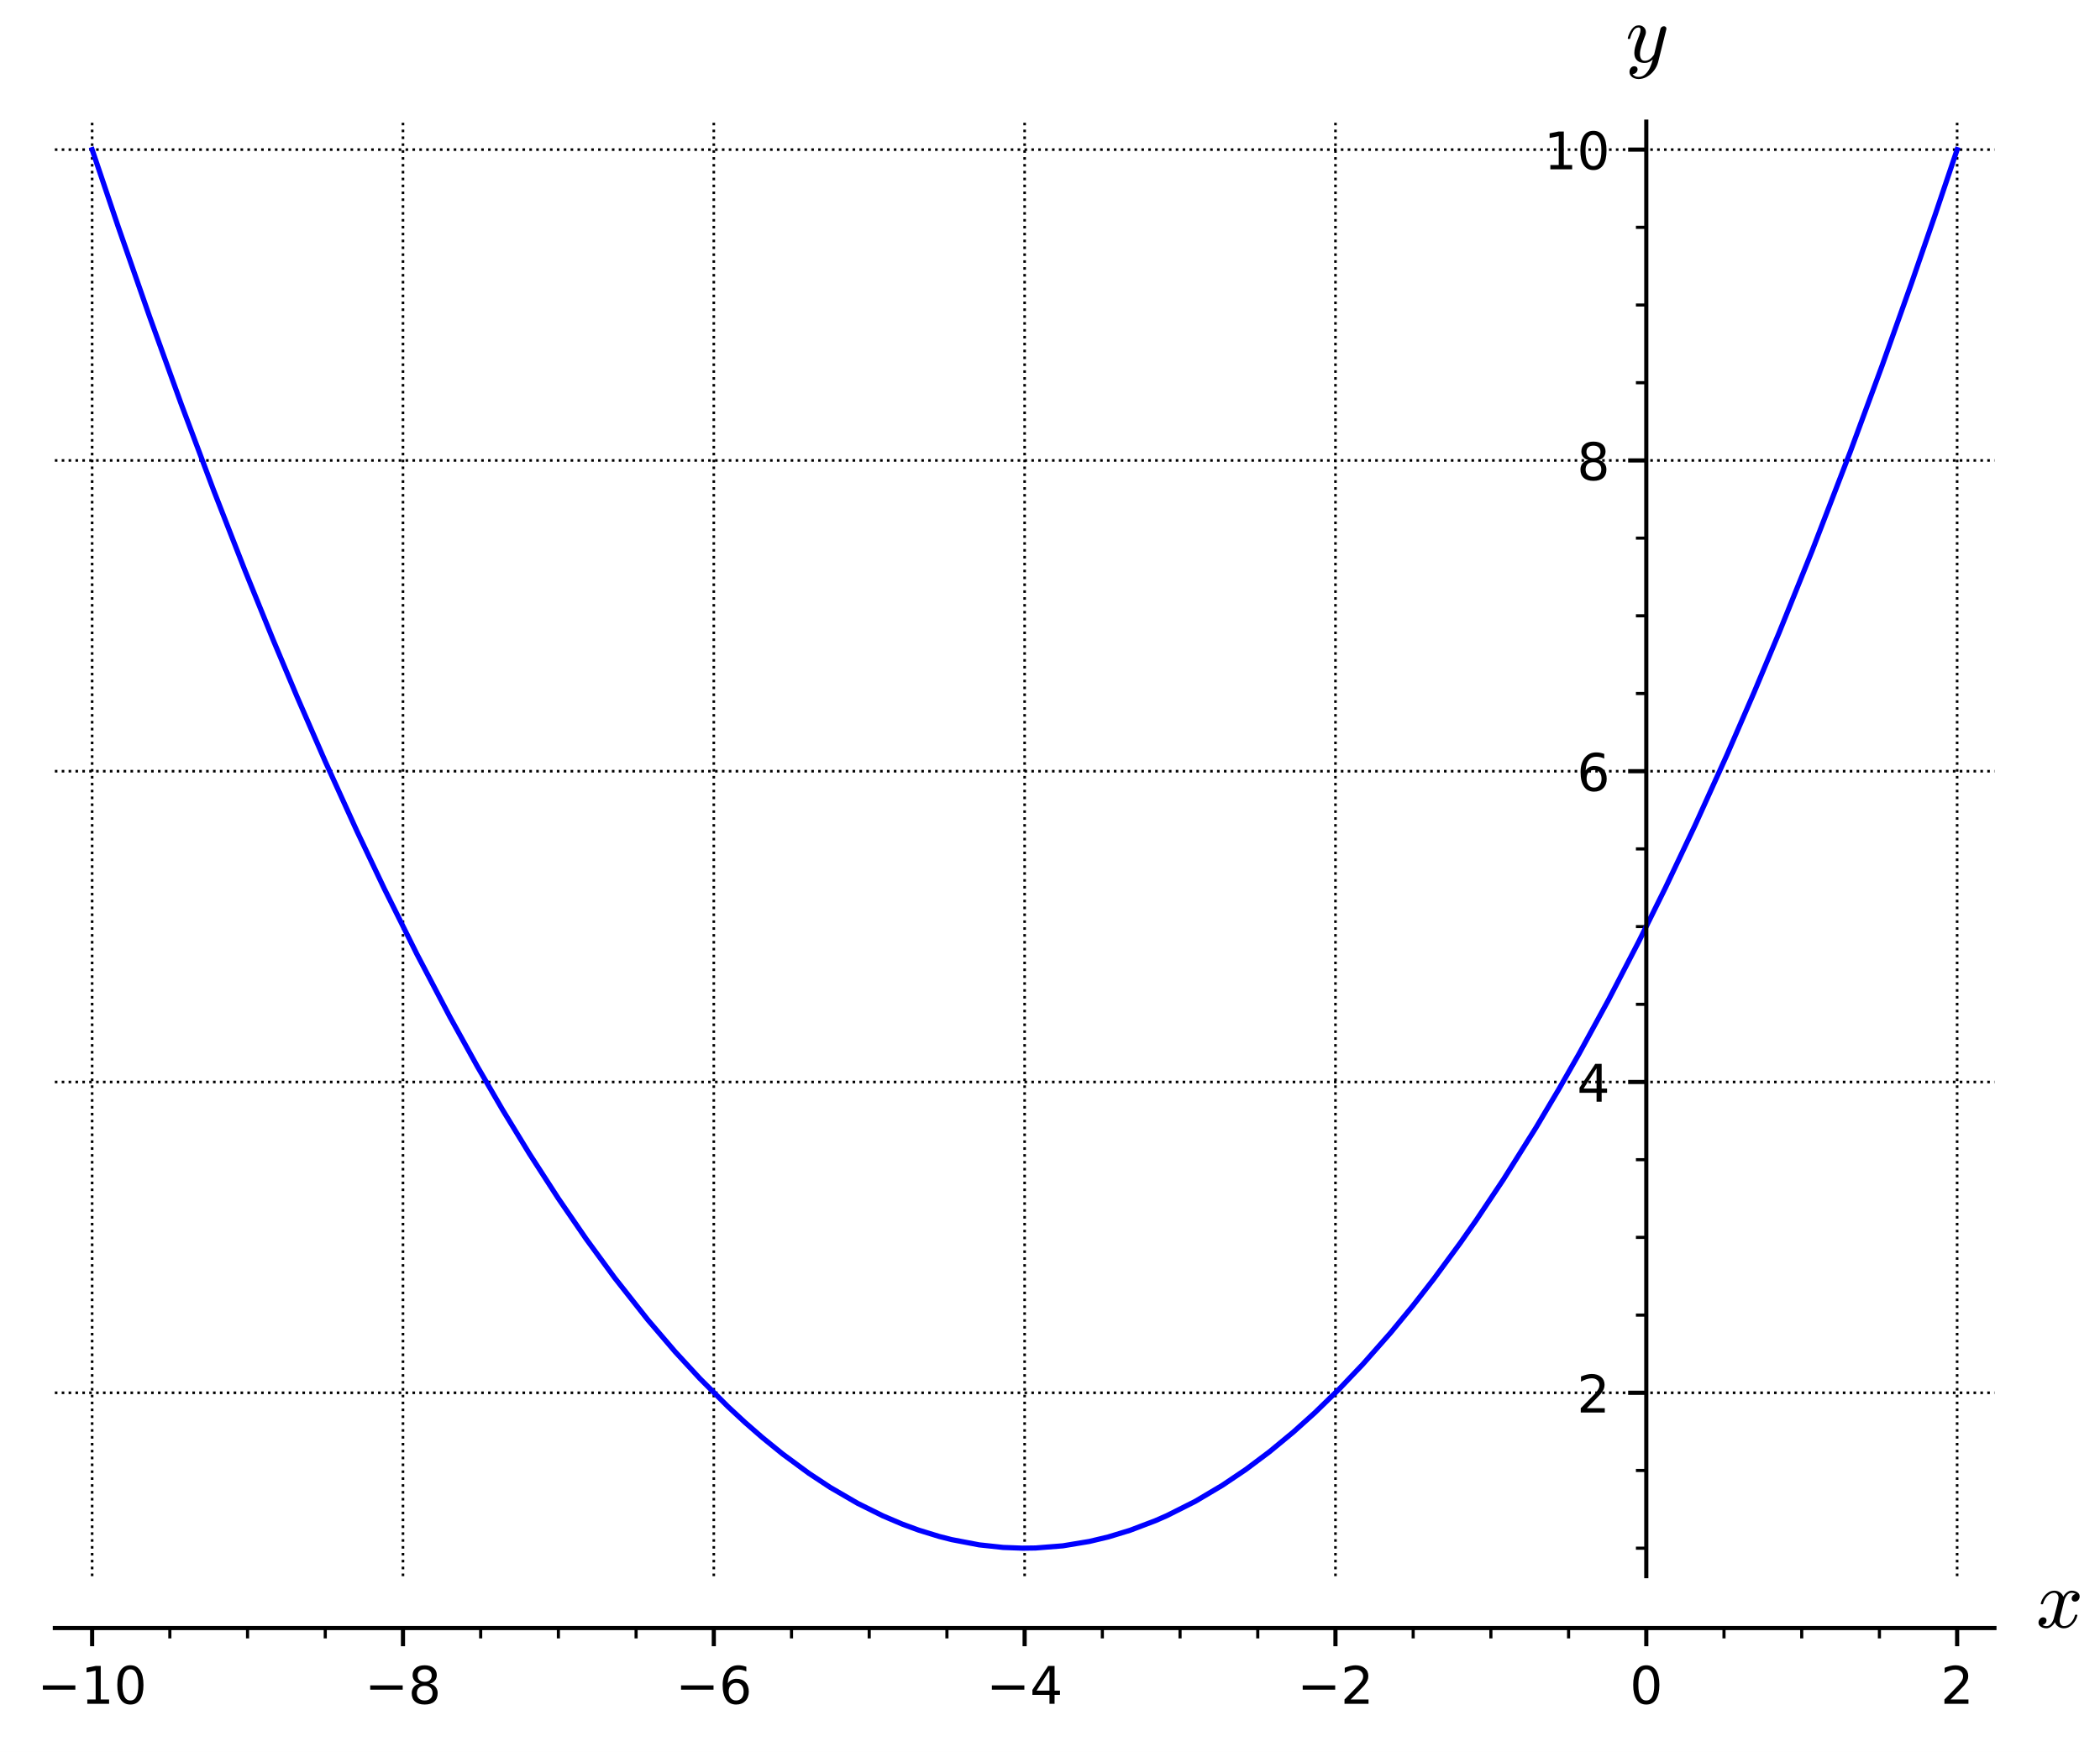
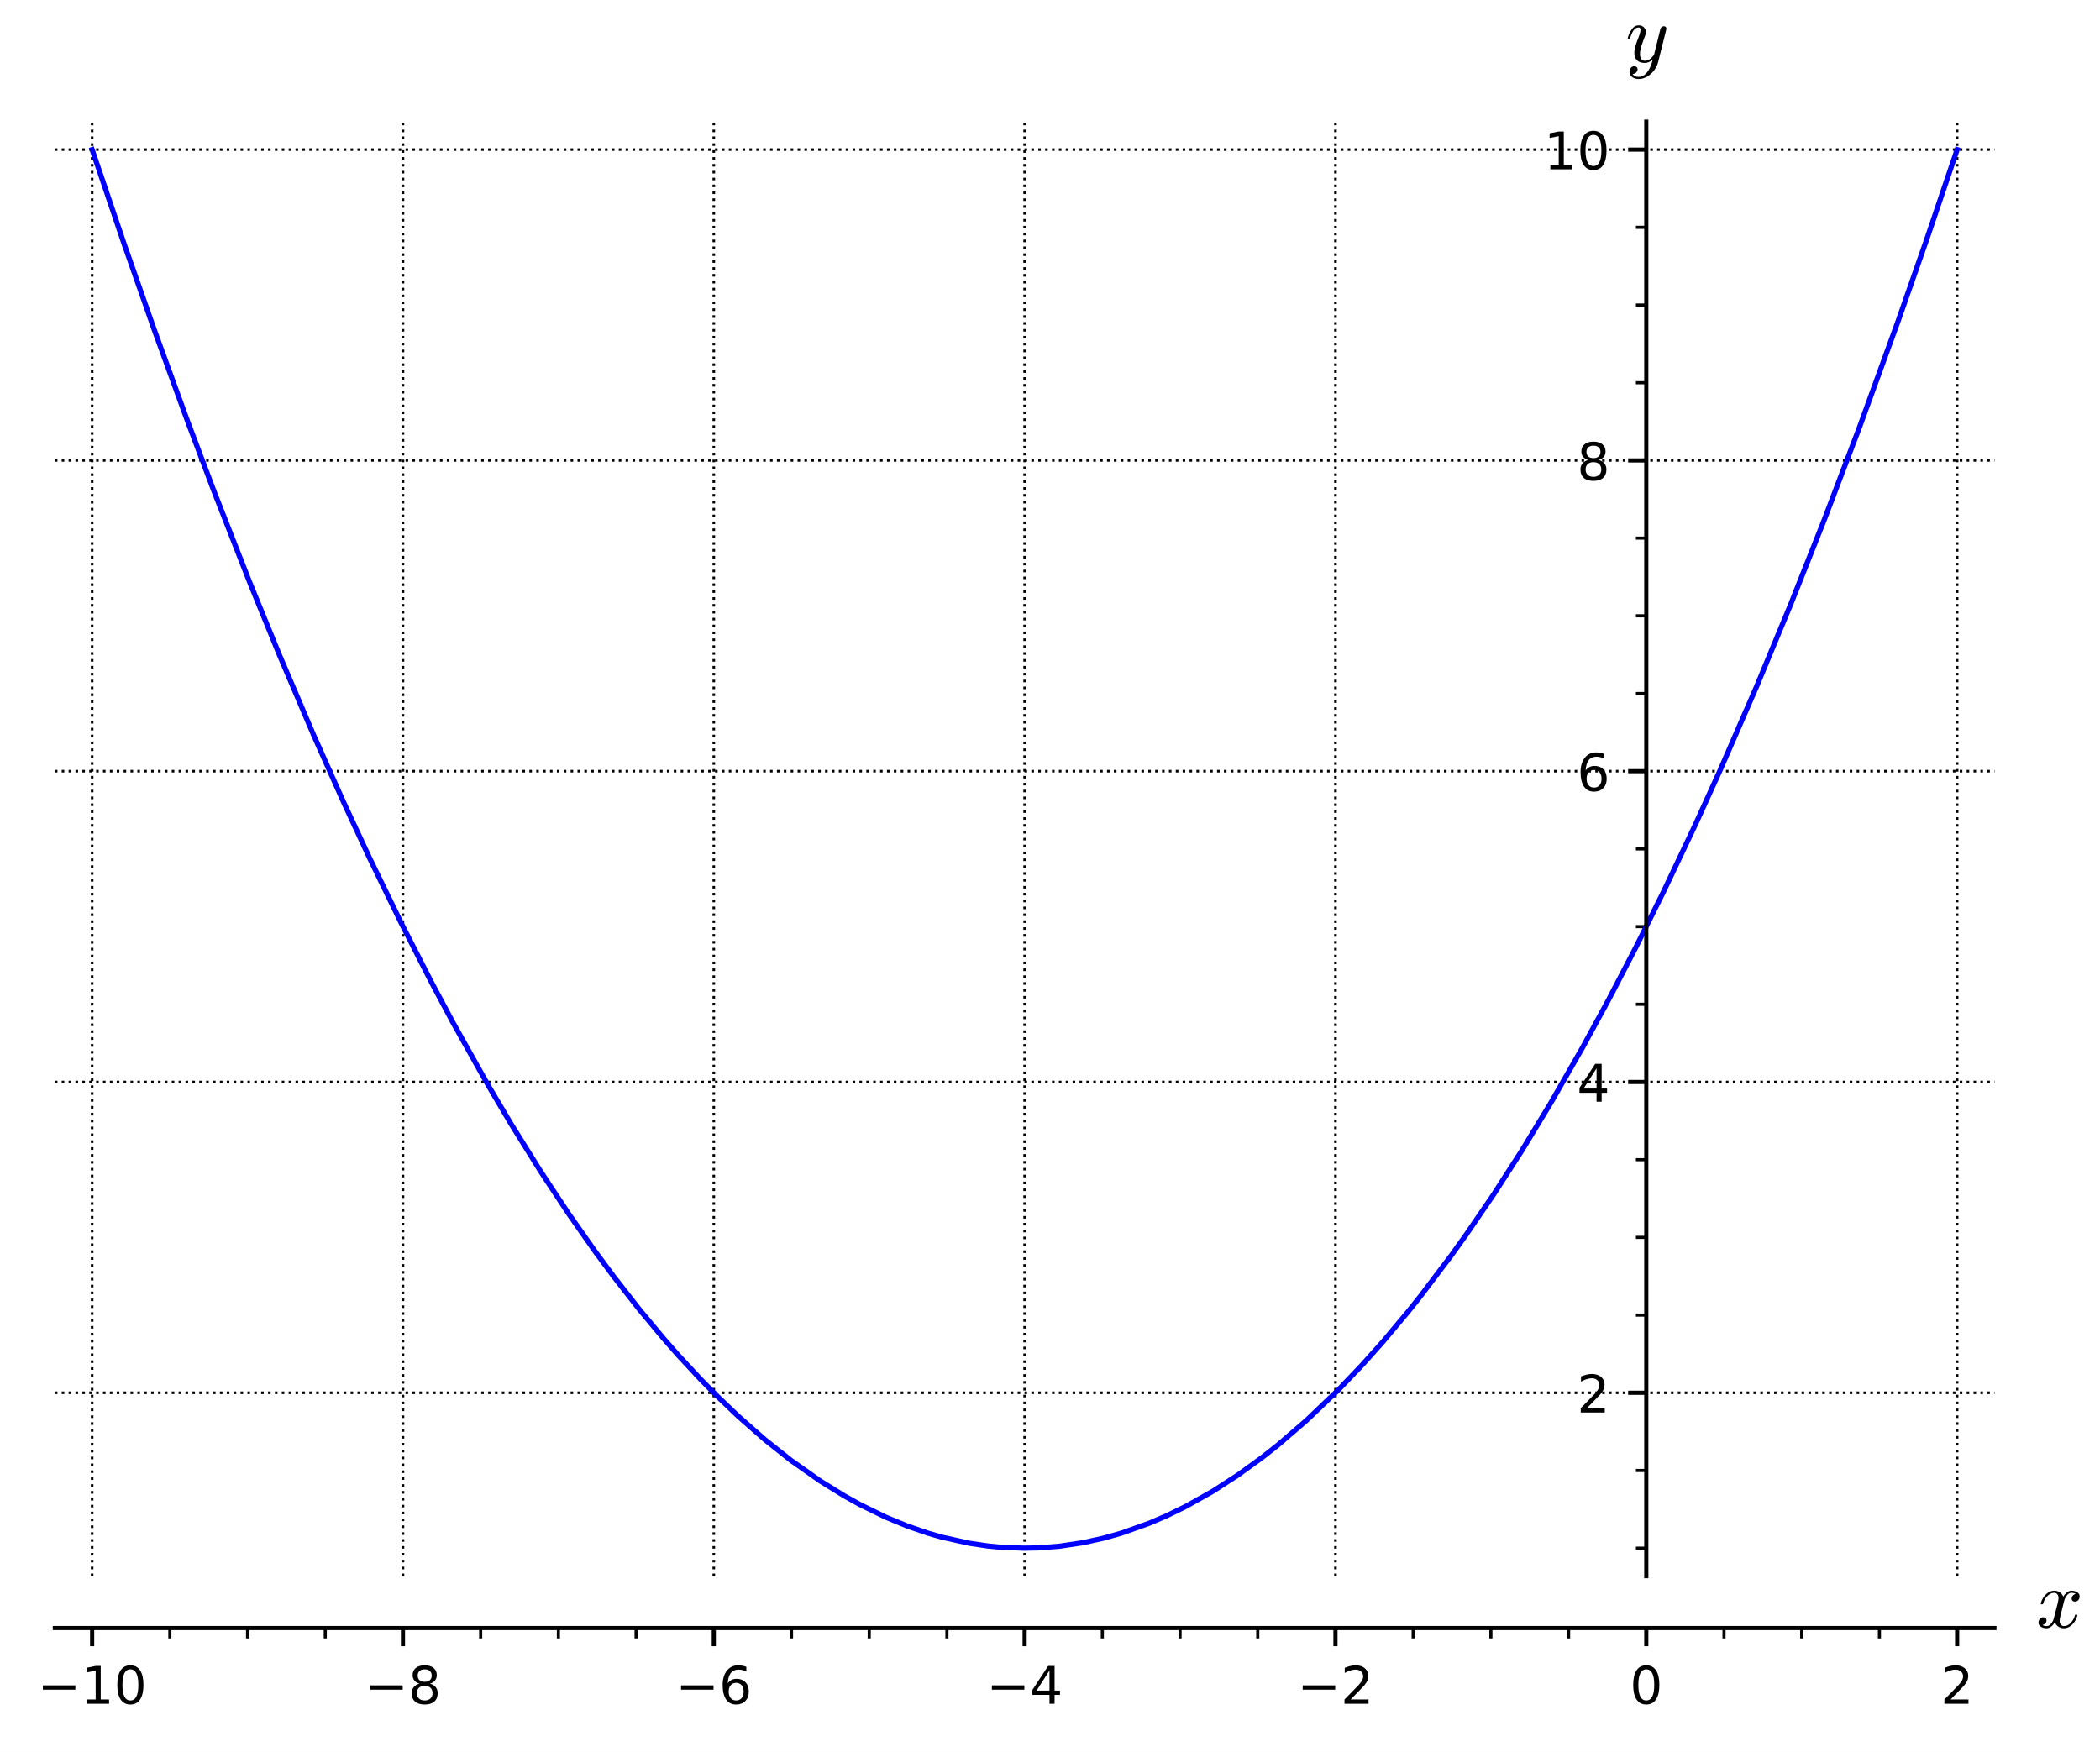
- <svg xmlns="http://www.w3.org/2000/svg" xmlns:xlink="http://www.w3.org/1999/xlink" width="404.614pt" height="337.601pt" viewBox="0 0 404.614 337.601" version="1.1">
+ <svg xmlns="http://www.w3.org/2000/svg" xmlns:xlink="http://www.w3.org/1999/xlink" width="404.613pt" height="337.601pt" viewBox="0 0 404.613 337.601" version="1.1">
  <defs>
    <style type="text/css">*{stroke-linejoin: round; stroke-linecap: butt}</style>
  </defs>
  <g id="figure_1">
    <g id="patch_1">
-       <path d="M 0 337.601  L 404.614 337.601  L 404.614 0  L 0 0  z " style="fill: #ffffff" />
+       <path d="M 0 337.601  L 404.613 337.601  L 404.613 0  L 0 0  z " style="fill: #ffffff" />
    </g>
    <g id="axes_1">
      <g id="patch_2">
-         <path d="M 10.566 303.723  L 384.274 303.723  L 384.274 23.442  L 10.566 23.442  z " style="fill: #ffffff" />
+         <path d="M 10.566 303.723  L 384.273 303.723  L 384.273 23.442  L 10.566 23.442  z " style="fill: #ffffff" />
      </g>
      <g id="matplotlib.axis_1">
        <g id="xtick_1">
          <g id="line2d_1">
-             <path d="M 17.752 303.723  L 17.752 23.442  " clip-path="url(#paa8671b023)" style="fill: none; stroke-dasharray: 0.5,0.825; stroke-dashoffset: 0; stroke: #000000; stroke-width: 0.5" />
+             <path d="M 17.752 303.723  L 17.752 23.442  " clip-path="url(#p5ee6d42f40)" style="fill: none; stroke-dasharray: 0.5,0.825; stroke-dashoffset: 0; stroke: #000000; stroke-width: 0.5" />
          </g>
          <g id="line2d_2">
            <defs>
-               <path id="m896d0a4c73" d="M 0 0  L 0 3.5  " style="stroke: #000000; stroke-width: 0.8" />
-             </defs>
-             <g>
-               <use xlink:href="#m896d0a4c73" x="17.752" y="313.723" style="stroke: #000000; stroke-width: 0.8" />
+               <path id="m642de87cc3" d="M 0 0  L 0 3.5  " style="stroke: #000000; stroke-width: 0.8" />
+             </defs>
+             <g>
+               <use xlink:href="#m642de87cc3" x="17.752" y="313.723" style="stroke: #000000; stroke-width: 0.8" />
            </g>
          </g>
          <g id="text_1">
            <g transform="translate(7.2 328.3209) scale(0.1 -0.1)">
              <defs>
                <path id="DejaVuSans-2212" d="M 678 2272  L 4684 2272  L 4684 1741  L 678 1741  L 678 2272  z " transform="scale(0.015625)" />
                <path id="DejaVuSans-31" d="M 794 531  L 1825 531  L 1825 4091  L 703 3866  L 703 4441  L 1819 4666  L 2450 4666  L 2450 531  L 3481 531  L 3481 0  L 794 0  L 794 531  z " transform="scale(0.015625)" />
                <path id="DejaVuSans-30" d="M 2034 4250  Q 1547 4250 1301 3770  Q 1056 3291 1056 2328  Q 1056 1369 1301 889  Q 1547 409 2034 409  Q 2525 409 2770 889  Q 3016 1369 3016 2328  Q 3016 3291 2770 3770  Q 2525 4250 2034 4250  z M 2034 4750  Q 2819 4750 3233 4129  Q 3647 3509 3647 2328  Q 3647 1150 3233 529  Q 2819 -91 2034 -91  Q 1250 -91 836 529  Q 422 1150 422 2328  Q 422 3509 836 4129  Q 1250 4750 2034 4750  z " transform="scale(0.015625)" />
              </defs>
              <use xlink:href="#DejaVuSans-2212" />
              <use xlink:href="#DejaVuSans-31" x="83.789" />
              <use xlink:href="#DejaVuSans-30" x="147.412" />
            </g>
          </g>
        </g>
        <g id="xtick_2">
          <g id="line2d_3">
-             <path d="M 77.642 303.723  L 77.642 23.442  " clip-path="url(#paa8671b023)" style="fill: none; stroke-dasharray: 0.5,0.825; stroke-dashoffset: 0; stroke: #000000; stroke-width: 0.5" />
+             <path d="M 77.641 303.723  L 77.641 23.442  " clip-path="url(#p5ee6d42f40)" style="fill: none; stroke-dasharray: 0.5,0.825; stroke-dashoffset: 0; stroke: #000000; stroke-width: 0.5" />
          </g>
          <g id="line2d_4">
            <g>
-               <use xlink:href="#m896d0a4c73" x="77.642" y="313.723" style="stroke: #000000; stroke-width: 0.8" />
+               <use xlink:href="#m642de87cc3" x="77.641" y="313.723" style="stroke: #000000; stroke-width: 0.8" />
            </g>
          </g>
          <g id="text_2">
-             <g transform="translate(70.27042 328.3209) scale(0.1 -0.1)">
+             <g transform="translate(70.27018 328.3209) scale(0.1 -0.1)">
              <defs>
                <path id="DejaVuSans-38" d="M 2034 2216  Q 1584 2216 1326 1975  Q 1069 1734 1069 1313  Q 1069 891 1326 650  Q 1584 409 2034 409  Q 2484 409 2743 651  Q 3003 894 3003 1313  Q 3003 1734 2745 1975  Q 2488 2216 2034 2216  z M 1403 2484  Q 997 2584 770 2862  Q 544 3141 544 3541  Q 544 4100 942 4425  Q 1341 4750 2034 4750  Q 2731 4750 3128 4425  Q 3525 4100 3525 3541  Q 3525 3141 3298 2862  Q 3072 2584 2669 2484  Q 3125 2378 3379 2068  Q 3634 1759 3634 1313  Q 3634 634 3220 271  Q 2806 -91 2034 -91  Q 1263 -91 848 271  Q 434 634 434 1313  Q 434 1759 690 2068  Q 947 2378 1403 2484  z M 1172 3481  Q 1172 3119 1398 2916  Q 1625 2713 2034 2713  Q 2441 2713 2670 2916  Q 2900 3119 2900 3481  Q 2900 3844 2670 4047  Q 2441 4250 2034 4250  Q 1625 4250 1398 4047  Q 1172 3844 1172 3481  z " transform="scale(0.015625)" />
              </defs>
              <use xlink:href="#DejaVuSans-2212" />
              <use xlink:href="#DejaVuSans-38" x="83.789" />
            </g>
          </g>
        </g>
        <g id="xtick_3">
          <g id="line2d_5">
-             <path d="M 137.531 303.723  L 137.531 23.442  " clip-path="url(#paa8671b023)" style="fill: none; stroke-dasharray: 0.5,0.825; stroke-dashoffset: 0; stroke: #000000; stroke-width: 0.5" />
+             <path d="M 137.53 303.723  L 137.53 23.442  " clip-path="url(#p5ee6d42f40)" style="fill: none; stroke-dasharray: 0.5,0.825; stroke-dashoffset: 0; stroke: #000000; stroke-width: 0.5" />
          </g>
          <g id="line2d_6">
            <g>
-               <use xlink:href="#m896d0a4c73" x="137.531" y="313.723" style="stroke: #000000; stroke-width: 0.8" />
+               <use xlink:href="#m642de87cc3" x="137.53" y="313.723" style="stroke: #000000; stroke-width: 0.8" />
            </g>
          </g>
          <g id="text_3">
-             <g transform="translate(130.1596 328.3209) scale(0.1 -0.1)">
+             <g transform="translate(130.1591 328.3209) scale(0.1 -0.1)">
              <defs>
                <path id="DejaVuSans-36" d="M 2113 2584  Q 1688 2584 1439 2293  Q 1191 2003 1191 1497  Q 1191 994 1439 701  Q 1688 409 2113 409  Q 2538 409 2786 701  Q 3034 994 3034 1497  Q 3034 2003 2786 2293  Q 2538 2584 2113 2584  z M 3366 4563  L 3366 3988  Q 3128 4100 2886 4159  Q 2644 4219 2406 4219  Q 1781 4219 1451 3797  Q 1122 3375 1075 2522  Q 1259 2794 1537 2939  Q 1816 3084 2150 3084  Q 2853 3084 3261 2657  Q 3669 2231 3669 1497  Q 3669 778 3244 343  Q 2819 -91 2113 -91  Q 1303 -91 875 529  Q 447 1150 447 2328  Q 447 3434 972 4092  Q 1497 4750 2381 4750  Q 2619 4750 2861 4703  Q 3103 4656 3366 4563  z " transform="scale(0.015625)" />
              </defs>
              <use xlink:href="#DejaVuSans-2212" />
              <use xlink:href="#DejaVuSans-36" x="83.789" />
            </g>
          </g>
        </g>
        <g id="xtick_4">
          <g id="line2d_7">
-             <path d="M 197.42 303.723  L 197.42 23.442  " clip-path="url(#paa8671b023)" style="fill: none; stroke-dasharray: 0.5,0.825; stroke-dashoffset: 0; stroke: #000000; stroke-width: 0.5" />
+             <path d="M 197.419 303.723  L 197.419 23.442  " clip-path="url(#p5ee6d42f40)" style="fill: none; stroke-dasharray: 0.5,0.825; stroke-dashoffset: 0; stroke: #000000; stroke-width: 0.5" />
          </g>
          <g id="line2d_8">
            <g>
-               <use xlink:href="#m896d0a4c73" x="197.42" y="313.723" style="stroke: #000000; stroke-width: 0.8" />
+               <use xlink:href="#m642de87cc3" x="197.419" y="313.723" style="stroke: #000000; stroke-width: 0.8" />
            </g>
          </g>
          <g id="text_4">
-             <g transform="translate(190.0487 328.3209) scale(0.1 -0.1)">
+             <g transform="translate(190.048 328.3209) scale(0.1 -0.1)">
              <defs>
                <path id="DejaVuSans-34" d="M 2419 4116  L 825 1625  L 2419 1625  L 2419 4116  z M 2253 4666  L 3047 4666  L 3047 1625  L 3713 1625  L 3713 1100  L 3047 1100  L 3047 0  L 2419 0  L 2419 1100  L 313 1100  L 313 1709  L 2253 4666  z " transform="scale(0.015625)" />
              </defs>
              <use xlink:href="#DejaVuSans-2212" />
              <use xlink:href="#DejaVuSans-34" x="83.789" />
            </g>
          </g>
        </g>
        <g id="xtick_5">
          <g id="line2d_9">
-             <path d="M 257.309 303.723  L 257.309 23.442  " clip-path="url(#paa8671b023)" style="fill: none; stroke-dasharray: 0.5,0.825; stroke-dashoffset: 0; stroke: #000000; stroke-width: 0.5" />
+             <path d="M 257.308 303.723  L 257.308 23.442  " clip-path="url(#p5ee6d42f40)" style="fill: none; stroke-dasharray: 0.5,0.825; stroke-dashoffset: 0; stroke: #000000; stroke-width: 0.5" />
          </g>
          <g id="line2d_10">
            <g>
-               <use xlink:href="#m896d0a4c73" x="257.309" y="313.723" style="stroke: #000000; stroke-width: 0.8" />
+               <use xlink:href="#m642de87cc3" x="257.308" y="313.723" style="stroke: #000000; stroke-width: 0.8" />
            </g>
          </g>
          <g id="text_5">
-             <g transform="translate(249.9379 328.3209) scale(0.1 -0.1)">
+             <g transform="translate(249.937 328.3209) scale(0.1 -0.1)">
              <defs>
                <path id="DejaVuSans-32" d="M 1228 531  L 3431 531  L 3431 0  L 469 0  L 469 531  Q 828 903 1448 1529  Q 2069 2156 2228 2338  Q 2531 2678 2651 2914  Q 2772 3150 2772 3378  Q 2772 3750 2511 3984  Q 2250 4219 1831 4219  Q 1534 4219 1204 4116  Q 875 4013 500 3803  L 500 4441  Q 881 4594 1212 4672  Q 1544 4750 1819 4750  Q 2544 4750 2975 4387  Q 3406 4025 3406 3419  Q 3406 3131 3298 2873  Q 3191 2616 2906 2266  Q 2828 2175 2409 1742  Q 1991 1309 1228 531  z " transform="scale(0.015625)" />
              </defs>
              <use xlink:href="#DejaVuSans-2212" />
              <use xlink:href="#DejaVuSans-32" x="83.789" />
            </g>
          </g>
        </g>
        <g id="xtick_6">
          <g id="line2d_11">
-             <path d="M 317.198 303.723  L 317.198 23.442  " clip-path="url(#paa8671b023)" style="fill: none; stroke-dasharray: 0.5,0.825; stroke-dashoffset: 0; stroke: #000000; stroke-width: 0.5" />
+             <path d="M 317.197 303.723  L 317.197 23.442  " clip-path="url(#p5ee6d42f40)" style="fill: none; stroke-dasharray: 0.5,0.825; stroke-dashoffset: 0; stroke: #000000; stroke-width: 0.5" />
          </g>
          <g id="line2d_12">
            <g>
-               <use xlink:href="#m896d0a4c73" x="317.198" y="313.723" style="stroke: #000000; stroke-width: 0.8" />
+               <use xlink:href="#m642de87cc3" x="317.197" y="313.723" style="stroke: #000000; stroke-width: 0.8" />
            </g>
          </g>
          <g id="text_6">
-             <g transform="translate(314.0169 328.3209) scale(0.1 -0.1)">
+             <g transform="translate(314.0157 328.3209) scale(0.1 -0.1)">
              <use xlink:href="#DejaVuSans-30" />
            </g>
          </g>
        </g>
        <g id="xtick_7">
          <g id="line2d_13">
-             <path d="M 377.087 303.723  L 377.087 23.442  " clip-path="url(#paa8671b023)" style="fill: none; stroke-dasharray: 0.5,0.825; stroke-dashoffset: 0; stroke: #000000; stroke-width: 0.5" />
+             <path d="M 377.086 303.723  L 377.086 23.442  " clip-path="url(#p5ee6d42f40)" style="fill: none; stroke-dasharray: 0.5,0.825; stroke-dashoffset: 0; stroke: #000000; stroke-width: 0.5" />
          </g>
          <g id="line2d_14">
            <g>
-               <use xlink:href="#m896d0a4c73" x="377.087" y="313.723" style="stroke: #000000; stroke-width: 0.8" />
+               <use xlink:href="#m642de87cc3" x="377.086" y="313.723" style="stroke: #000000; stroke-width: 0.8" />
            </g>
          </g>
          <g id="text_7">
-             <g transform="translate(373.9061 328.3209) scale(0.1 -0.1)">
+             <g transform="translate(373.9047 328.3209) scale(0.1 -0.1)">
              <use xlink:href="#DejaVuSans-32" />
            </g>
          </g>
        </g>
        <g id="xtick_8">
          <g id="line2d_15">
            <defs>
-               <path id="m74b035c2c9" d="M 0 0  L 0 2  " style="stroke: #000000; stroke-width: 0.6" />
-             </defs>
-             <g>
-               <use xlink:href="#m74b035c2c9" x="32.725" y="313.723" style="stroke: #000000; stroke-width: 0.6" />
+               <path id="mba495a76c4" d="M 0 0  L 0 2  " style="stroke: #000000; stroke-width: 0.6" />
+             </defs>
+             <g>
+               <use xlink:href="#mba495a76c4" x="32.725" y="313.723" style="stroke: #000000; stroke-width: 0.6" />
            </g>
          </g>
        </g>
        <g id="xtick_9">
          <g id="line2d_16">
            <g>
-               <use xlink:href="#m74b035c2c9" x="47.697" y="313.723" style="stroke: #000000; stroke-width: 0.6" />
+               <use xlink:href="#mba495a76c4" x="47.697" y="313.723" style="stroke: #000000; stroke-width: 0.6" />
            </g>
          </g>
        </g>
        <g id="xtick_10">
          <g id="line2d_17">
            <g>
-               <use xlink:href="#m74b035c2c9" x="62.669" y="313.723" style="stroke: #000000; stroke-width: 0.6" />
+               <use xlink:href="#mba495a76c4" x="62.669" y="313.723" style="stroke: #000000; stroke-width: 0.6" />
            </g>
          </g>
        </g>
        <g id="xtick_11">
          <g id="line2d_18">
            <g>
-               <use xlink:href="#m74b035c2c9" x="92.614" y="313.723" style="stroke: #000000; stroke-width: 0.6" />
+               <use xlink:href="#mba495a76c4" x="92.614" y="313.723" style="stroke: #000000; stroke-width: 0.6" />
            </g>
          </g>
        </g>
        <g id="xtick_12">
          <g id="line2d_19">
            <g>
-               <use xlink:href="#m74b035c2c9" x="107.586" y="313.723" style="stroke: #000000; stroke-width: 0.6" />
+               <use xlink:href="#mba495a76c4" x="107.586" y="313.723" style="stroke: #000000; stroke-width: 0.6" />
            </g>
          </g>
        </g>
        <g id="xtick_13">
          <g id="line2d_20">
            <g>
-               <use xlink:href="#m74b035c2c9" x="122.558" y="313.723" style="stroke: #000000; stroke-width: 0.6" />
+               <use xlink:href="#mba495a76c4" x="122.558" y="313.723" style="stroke: #000000; stroke-width: 0.6" />
            </g>
          </g>
        </g>
        <g id="xtick_14">
          <g id="line2d_21">
            <g>
-               <use xlink:href="#m74b035c2c9" x="152.503" y="313.723" style="stroke: #000000; stroke-width: 0.6" />
+               <use xlink:href="#mba495a76c4" x="152.502" y="313.723" style="stroke: #000000; stroke-width: 0.6" />
            </g>
          </g>
        </g>
        <g id="xtick_15">
          <g id="line2d_22">
            <g>
-               <use xlink:href="#m74b035c2c9" x="167.475" y="313.723" style="stroke: #000000; stroke-width: 0.6" />
+               <use xlink:href="#mba495a76c4" x="167.475" y="313.723" style="stroke: #000000; stroke-width: 0.6" />
            </g>
          </g>
        </g>
        <g id="xtick_16">
          <g id="line2d_23">
            <g>
-               <use xlink:href="#m74b035c2c9" x="182.448" y="313.723" style="stroke: #000000; stroke-width: 0.6" />
+               <use xlink:href="#mba495a76c4" x="182.447" y="313.723" style="stroke: #000000; stroke-width: 0.6" />
            </g>
          </g>
        </g>
        <g id="xtick_17">
          <g id="line2d_24">
            <g>
-               <use xlink:href="#m74b035c2c9" x="212.392" y="313.723" style="stroke: #000000; stroke-width: 0.6" />
+               <use xlink:href="#mba495a76c4" x="212.391" y="313.723" style="stroke: #000000; stroke-width: 0.6" />
            </g>
          </g>
        </g>
        <g id="xtick_18">
          <g id="line2d_25">
            <g>
-               <use xlink:href="#m74b035c2c9" x="227.364" y="313.723" style="stroke: #000000; stroke-width: 0.6" />
+               <use xlink:href="#mba495a76c4" x="227.364" y="313.723" style="stroke: #000000; stroke-width: 0.6" />
            </g>
          </g>
        </g>
        <g id="xtick_19">
          <g id="line2d_26">
            <g>
-               <use xlink:href="#m74b035c2c9" x="242.337" y="313.723" style="stroke: #000000; stroke-width: 0.6" />
+               <use xlink:href="#mba495a76c4" x="242.336" y="313.723" style="stroke: #000000; stroke-width: 0.6" />
            </g>
          </g>
        </g>
        <g id="xtick_20">
          <g id="line2d_27">
            <g>
-               <use xlink:href="#m74b035c2c9" x="272.281" y="313.723" style="stroke: #000000; stroke-width: 0.6" />
+               <use xlink:href="#mba495a76c4" x="272.28" y="313.723" style="stroke: #000000; stroke-width: 0.6" />
            </g>
          </g>
        </g>
        <g id="xtick_21">
          <g id="line2d_28">
            <g>
-               <use xlink:href="#m74b035c2c9" x="287.254" y="313.723" style="stroke: #000000; stroke-width: 0.6" />
+               <use xlink:href="#mba495a76c4" x="287.253" y="313.723" style="stroke: #000000; stroke-width: 0.6" />
            </g>
          </g>
        </g>
        <g id="xtick_22">
          <g id="line2d_29">
            <g>
-               <use xlink:href="#m74b035c2c9" x="302.226" y="313.723" style="stroke: #000000; stroke-width: 0.6" />
+               <use xlink:href="#mba495a76c4" x="302.225" y="313.723" style="stroke: #000000; stroke-width: 0.6" />
            </g>
          </g>
        </g>
        <g id="xtick_23">
          <g id="line2d_30">
            <g>
-               <use xlink:href="#m74b035c2c9" x="332.17" y="313.723" style="stroke: #000000; stroke-width: 0.6" />
+               <use xlink:href="#mba495a76c4" x="332.169" y="313.723" style="stroke: #000000; stroke-width: 0.6" />
            </g>
          </g>
        </g>
        <g id="xtick_24">
          <g id="line2d_31">
            <g>
-               <use xlink:href="#m74b035c2c9" x="347.143" y="313.723" style="stroke: #000000; stroke-width: 0.6" />
+               <use xlink:href="#mba495a76c4" x="347.141" y="313.723" style="stroke: #000000; stroke-width: 0.6" />
            </g>
          </g>
        </g>
        <g id="xtick_25">
          <g id="line2d_32">
            <g>
-               <use xlink:href="#m74b035c2c9" x="362.115" y="313.723" style="stroke: #000000; stroke-width: 0.6" />
+               <use xlink:href="#mba495a76c4" x="362.114" y="313.723" style="stroke: #000000; stroke-width: 0.6" />
            </g>
          </g>
        </g>
        <g id="text_8">
-           <g transform="translate(392.274 313.7225) scale(0.16 -0.16)">
+           <g transform="translate(392.2726 313.7225) scale(0.16 -0.16)">
            <defs>
              <path id="Cmmi10-78" d="M 500 184  Q 613 97 819 97  Q 1019 97 1172 289  Q 1325 481 1381 709  L 1672 1844  Q 1741 2153 1741 2266  Q 1741 2425 1652 2544  Q 1563 2663 1403 2663  Q 1200 2663 1022 2536  Q 844 2409 722 2214  Q 600 2019 550 1819  Q 538 1778 500 1778  L 422 1778  Q 372 1778 372 1838  L 372 1856  Q 434 2094 584 2320  Q 734 2547 951 2687  Q 1169 2828 1416 2828  Q 1650 2828 1839 2703  Q 2028 2578 2106 2363  Q 2216 2559 2386 2693  Q 2556 2828 2759 2828  Q 2897 2828 3040 2779  Q 3184 2731 3275 2631  Q 3366 2531 3366 2381  Q 3366 2219 3261 2101  Q 3156 1984 2994 1984  Q 2891 1984 2822 2050  Q 2753 2116 2753 2216  Q 2753 2350 2845 2451  Q 2938 2553 3066 2572  Q 2950 2663 2747 2663  Q 2541 2663 2389 2472  Q 2238 2281 2175 2047  L 1894 916  Q 1825 659 1825 494  Q 1825 331 1917 214  Q 2009 97 2163 97  Q 2463 97 2698 361  Q 2934 625 3009 941  Q 3022 978 3059 978  L 3138 978  Q 3163 978 3178 961  Q 3194 944 3194 922  Q 3194 916 3188 903  Q 3097 522 2806 225  Q 2516 -72 2150 -72  Q 1916 -72 1727 54  Q 1538 181 1459 397  Q 1359 209 1182 68  Q 1006 -72 806 -72  Q 669 -72 523 -23  Q 378 25 287 125  Q 197 225 197 378  Q 197 528 301 651  Q 406 775 563 775  Q 669 775 741 711  Q 813 647 813 544  Q 813 409 723 309  Q 634 209 500 184  z " transform="scale(0.015625)" />
            </defs>
            <use xlink:href="#Cmmi10-78" transform="translate(0 0.8125)" />
          </g>
        </g>
      </g>
      <g id="matplotlib.axis_2">
        <g id="ytick_1">
          <g id="line2d_33">
-             <path d="M 10.566 268.389  L 384.274 268.389  " clip-path="url(#paa8671b023)" style="fill: none; stroke-dasharray: 0.5,0.825; stroke-dashoffset: 0; stroke: #000000; stroke-width: 0.5" />
+             <path d="M 10.566 268.388  L 384.273 268.388  " clip-path="url(#p5ee6d42f40)" style="fill: none; stroke-dasharray: 0.5,0.825; stroke-dashoffset: 0; stroke: #000000; stroke-width: 0.5" />
          </g>
          <g id="line2d_34">
            <defs>
-               <path id="mbbef4a0ff6" d="M 0 0  L -3.5 0  " style="stroke: #000000; stroke-width: 0.8" />
-             </defs>
-             <g>
-               <use xlink:href="#mbbef4a0ff6" x="317.198" y="268.389" style="stroke: #000000; stroke-width: 0.8" />
+               <path id="mc9b64ebed5" d="M 0 0  L -3.5 0  " style="stroke: #000000; stroke-width: 0.8" />
+             </defs>
+             <g>
+               <use xlink:href="#mc9b64ebed5" x="317.197" y="268.388" style="stroke: #000000; stroke-width: 0.8" />
            </g>
          </g>
          <g id="text_9">
-             <g transform="translate(303.8357 272.1884) scale(0.1 -0.1)">
+             <g transform="translate(303.8345 272.1874) scale(0.1 -0.1)">
              <use xlink:href="#DejaVuSans-32" />
            </g>
          </g>
        </g>
        <g id="ytick_2">
          <g id="line2d_35">
-             <path d="M 10.566 208.5  L 384.274 208.5  " clip-path="url(#paa8671b023)" style="fill: none; stroke-dasharray: 0.5,0.825; stroke-dashoffset: 0; stroke: #000000; stroke-width: 0.5" />
+             <path d="M 10.566 208.499  L 384.273 208.499  " clip-path="url(#p5ee6d42f40)" style="fill: none; stroke-dasharray: 0.5,0.825; stroke-dashoffset: 0; stroke: #000000; stroke-width: 0.5" />
          </g>
          <g id="line2d_36">
            <g>
-               <use xlink:href="#mbbef4a0ff6" x="317.198" y="208.5" style="stroke: #000000; stroke-width: 0.8" />
+               <use xlink:href="#mc9b64ebed5" x="317.197" y="208.499" style="stroke: #000000; stroke-width: 0.8" />
            </g>
          </g>
          <g id="text_10">
-             <g transform="translate(303.8357 212.2992) scale(0.1 -0.1)">
+             <g transform="translate(303.8345 212.2985) scale(0.1 -0.1)">
              <use xlink:href="#DejaVuSans-34" />
            </g>
          </g>
        </g>
        <g id="ytick_3">
          <g id="line2d_37">
-             <path d="M 10.566 148.611  L 384.274 148.611  " clip-path="url(#paa8671b023)" style="fill: none; stroke-dasharray: 0.5,0.825; stroke-dashoffset: 0; stroke: #000000; stroke-width: 0.5" />
+             <path d="M 10.566 148.61  L 384.273 148.61  " clip-path="url(#p5ee6d42f40)" style="fill: none; stroke-dasharray: 0.5,0.825; stroke-dashoffset: 0; stroke: #000000; stroke-width: 0.5" />
          </g>
          <g id="line2d_38">
            <g>
-               <use xlink:href="#mbbef4a0ff6" x="317.198" y="148.611" style="stroke: #000000; stroke-width: 0.8" />
+               <use xlink:href="#mc9b64ebed5" x="317.197" y="148.61" style="stroke: #000000; stroke-width: 0.8" />
            </g>
          </g>
          <g id="text_11">
-             <g transform="translate(303.8357 152.4101) scale(0.1 -0.1)">
+             <g transform="translate(303.8345 152.4096) scale(0.1 -0.1)">
              <use xlink:href="#DejaVuSans-36" />
            </g>
          </g>
        </g>
        <g id="ytick_4">
          <g id="line2d_39">
-             <path d="M 10.566 88.722  L 384.274 88.722  " clip-path="url(#paa8671b023)" style="fill: none; stroke-dasharray: 0.5,0.825; stroke-dashoffset: 0; stroke: #000000; stroke-width: 0.5" />
+             <path d="M 10.566 88.721  L 384.273 88.721  " clip-path="url(#p5ee6d42f40)" style="fill: none; stroke-dasharray: 0.5,0.825; stroke-dashoffset: 0; stroke: #000000; stroke-width: 0.5" />
          </g>
          <g id="line2d_40">
            <g>
-               <use xlink:href="#mbbef4a0ff6" x="317.198" y="88.722" style="stroke: #000000; stroke-width: 0.8" />
+               <use xlink:href="#mc9b64ebed5" x="317.197" y="88.721" style="stroke: #000000; stroke-width: 0.8" />
            </g>
          </g>
          <g id="text_12">
-             <g transform="translate(303.8357 92.52089) scale(0.1 -0.1)">
+             <g transform="translate(303.8345 92.52065) scale(0.1 -0.1)">
              <use xlink:href="#DejaVuSans-38" />
            </g>
          </g>
        </g>
        <g id="ytick_5">
          <g id="line2d_41">
-             <path d="M 10.566 28.832  L 384.274 28.832  " clip-path="url(#paa8671b023)" style="fill: none; stroke-dasharray: 0.5,0.825; stroke-dashoffset: 0; stroke: #000000; stroke-width: 0.5" />
+             <path d="M 10.566 28.832  L 384.273 28.832  " clip-path="url(#p5ee6d42f40)" style="fill: none; stroke-dasharray: 0.5,0.825; stroke-dashoffset: 0; stroke: #000000; stroke-width: 0.5" />
          </g>
          <g id="line2d_42">
            <g>
-               <use xlink:href="#mbbef4a0ff6" x="317.198" y="28.832" style="stroke: #000000; stroke-width: 0.8" />
+               <use xlink:href="#mc9b64ebed5" x="317.197" y="28.832" style="stroke: #000000; stroke-width: 0.8" />
            </g>
          </g>
          <g id="text_13">
-             <g transform="translate(297.4732 32.63172) scale(0.1 -0.1)">
+             <g transform="translate(297.472 32.63172) scale(0.1 -0.1)">
              <use xlink:href="#DejaVuSans-31" />
              <use xlink:href="#DejaVuSans-30" x="63.623" />
            </g>
          </g>
        </g>
        <g id="ytick_6">
          <g id="line2d_43">
            <defs>
-               <path id="ma70be86da8" d="M 0 0  L -2 0  " style="stroke: #000000; stroke-width: 0.6" />
-             </defs>
-             <g>
-               <use xlink:href="#ma70be86da8" x="317.198" y="298.334" style="stroke: #000000; stroke-width: 0.6" />
+               <path id="me88f22b2e6" d="M 0 0  L -2 0  " style="stroke: #000000; stroke-width: 0.6" />
+             </defs>
+             <g>
+               <use xlink:href="#me88f22b2e6" x="317.197" y="298.333" style="stroke: #000000; stroke-width: 0.6" />
            </g>
          </g>
        </g>
        <g id="ytick_7">
          <g id="line2d_44">
            <g>
-               <use xlink:href="#ma70be86da8" x="317.198" y="283.361" style="stroke: #000000; stroke-width: 0.6" />
+               <use xlink:href="#me88f22b2e6" x="317.197" y="283.36" style="stroke: #000000; stroke-width: 0.6" />
            </g>
          </g>
        </g>
        <g id="ytick_8">
          <g id="line2d_45">
            <g>
-               <use xlink:href="#ma70be86da8" x="317.198" y="253.417" style="stroke: #000000; stroke-width: 0.6" />
+               <use xlink:href="#me88f22b2e6" x="317.197" y="253.416" style="stroke: #000000; stroke-width: 0.6" />
            </g>
          </g>
        </g>
        <g id="ytick_9">
          <g id="line2d_46">
            <g>
-               <use xlink:href="#ma70be86da8" x="317.198" y="238.445" style="stroke: #000000; stroke-width: 0.6" />
+               <use xlink:href="#me88f22b2e6" x="317.197" y="238.444" style="stroke: #000000; stroke-width: 0.6" />
            </g>
          </g>
        </g>
        <g id="ytick_10">
          <g id="line2d_47">
            <g>
-               <use xlink:href="#ma70be86da8" x="317.198" y="223.472" style="stroke: #000000; stroke-width: 0.6" />
+               <use xlink:href="#me88f22b2e6" x="317.197" y="223.472" style="stroke: #000000; stroke-width: 0.6" />
            </g>
          </g>
        </g>
        <g id="ytick_11">
          <g id="line2d_48">
            <g>
-               <use xlink:href="#ma70be86da8" x="317.198" y="193.528" style="stroke: #000000; stroke-width: 0.6" />
+               <use xlink:href="#me88f22b2e6" x="317.197" y="193.527" style="stroke: #000000; stroke-width: 0.6" />
            </g>
          </g>
        </g>
        <g id="ytick_12">
          <g id="line2d_49">
            <g>
-               <use xlink:href="#ma70be86da8" x="317.198" y="178.555" style="stroke: #000000; stroke-width: 0.6" />
+               <use xlink:href="#me88f22b2e6" x="317.197" y="178.555" style="stroke: #000000; stroke-width: 0.6" />
            </g>
          </g>
        </g>
        <g id="ytick_13">
          <g id="line2d_50">
            <g>
-               <use xlink:href="#ma70be86da8" x="317.198" y="163.583" style="stroke: #000000; stroke-width: 0.6" />
+               <use xlink:href="#me88f22b2e6" x="317.197" y="163.583" style="stroke: #000000; stroke-width: 0.6" />
            </g>
          </g>
        </g>
        <g id="ytick_14">
          <g id="line2d_51">
            <g>
-               <use xlink:href="#ma70be86da8" x="317.198" y="133.639" style="stroke: #000000; stroke-width: 0.6" />
+               <use xlink:href="#me88f22b2e6" x="317.197" y="133.638" style="stroke: #000000; stroke-width: 0.6" />
            </g>
          </g>
        </g>
        <g id="ytick_15">
          <g id="line2d_52">
            <g>
-               <use xlink:href="#ma70be86da8" x="317.198" y="118.666" style="stroke: #000000; stroke-width: 0.6" />
+               <use xlink:href="#me88f22b2e6" x="317.197" y="118.666" style="stroke: #000000; stroke-width: 0.6" />
            </g>
          </g>
        </g>
        <g id="ytick_16">
          <g id="line2d_53">
            <g>
-               <use xlink:href="#ma70be86da8" x="317.198" y="103.694" style="stroke: #000000; stroke-width: 0.6" />
+               <use xlink:href="#me88f22b2e6" x="317.197" y="103.694" style="stroke: #000000; stroke-width: 0.6" />
            </g>
          </g>
        </g>
        <g id="ytick_17">
          <g id="line2d_54">
            <g>
-               <use xlink:href="#ma70be86da8" x="317.198" y="73.749" style="stroke: #000000; stroke-width: 0.6" />
+               <use xlink:href="#me88f22b2e6" x="317.197" y="73.749" style="stroke: #000000; stroke-width: 0.6" />
            </g>
          </g>
        </g>
        <g id="ytick_18">
          <g id="line2d_55">
            <g>
-               <use xlink:href="#ma70be86da8" x="317.198" y="58.777" style="stroke: #000000; stroke-width: 0.6" />
+               <use xlink:href="#me88f22b2e6" x="317.197" y="58.777" style="stroke: #000000; stroke-width: 0.6" />
            </g>
          </g>
        </g>
        <g id="ytick_19">
          <g id="line2d_56">
            <g>
-               <use xlink:href="#ma70be86da8" x="317.198" y="43.805" style="stroke: #000000; stroke-width: 0.6" />
+               <use xlink:href="#me88f22b2e6" x="317.197" y="43.805" style="stroke: #000000; stroke-width: 0.6" />
            </g>
          </g>
        </g>
        <g id="text_14">
-           <g transform="translate(313.1982 12.0825) scale(0.16 -0.16)">
+           <g transform="translate(313.197 12.0825) scale(0.16 -0.16)">
            <defs>
              <path id="Cmmi10-79" d="M 538 -916  Q 672 -1147 1006 -1147  Q 1309 -1147 1531 -934  Q 1753 -722 1889 -420  Q 2025 -119 2100 197  Q 1816 -72 1484 -72  Q 1231 -72 1053 15  Q 875 103 776 276  Q 678 450 678 697  Q 678 906 734 1126  Q 791 1347 892 1617  Q 994 1888 1069 2088  Q 1153 2322 1153 2472  Q 1153 2663 1013 2663  Q 759 2663 595 2402  Q 431 2141 353 1819  Q 341 1778 300 1778  L 225 1778  Q 172 1778 172 1838  L 172 1856  Q 275 2238 487 2533  Q 700 2828 1025 2828  Q 1253 2828 1411 2678  Q 1569 2528 1569 2297  Q 1569 2178 1516 2047  Q 1488 1969 1388 1706  Q 1288 1444 1234 1272  Q 1181 1100 1147 934  Q 1113 769 1113 603  Q 1113 391 1203 244  Q 1294 97 1491 97  Q 1888 97 2203 581  L 2688 2553  Q 2709 2638 2787 2698  Q 2866 2759 2956 2759  Q 3034 2759 3092 2709  Q 3150 2659 3150 2578  Q 3150 2541 3144 2528  L 2509 -19  Q 2425 -347 2200 -647  Q 1975 -947 1658 -1130  Q 1341 -1313 997 -1313  Q 831 -1313 668 -1248  Q 506 -1184 406 -1056  Q 306 -928 306 -756  Q 306 -581 409 -453  Q 513 -325 684 -325  Q 788 -325 858 -389  Q 928 -453 928 -556  Q 928 -703 818 -812  Q 709 -922 563 -922  Q 556 -919 550 -917  Q 544 -916 538 -916  z " transform="scale(0.015625)" />
            </defs>
            <use xlink:href="#Cmmi10-79" transform="translate(0 0.8125)" />
          </g>
        </g>
      </g>
      <g id="line2d_57">
-         <path d="M 17.752 28.832  L 22.761 43.649  L 28.818 61.006  L 34.938 77.924  L 41.177 94.526  L 47.159 109.833  L 52.654 123.368  L 57.254 134.309  L 62.647 146.69  L 68.809 160.24  L 74.053 171.271  L 80.335 183.882  L 86.687 195.964  L 92.028 205.601  L 96.82 213.842  L 102.003 222.324  L 107.547 230.9  L 112.952 238.767  L 118.42 246.23  L 124.796 254.301  L 130.076 260.471  L 134.825 265.622  L 140.237 271.035  L 143.519 274.078  L 146.882 277.01  L 150.838 280.218  L 155.898 283.94  L 159.958 286.617  L 165.243 289.69  L 170.102 292.103  L 173.867 293.703  L 177.045 294.868  L 180.968 296.074  L 183.368 296.685  L 188.651 297.692  L 193.277 298.19  L 197.033 298.332  L 199.523 298.297  L 204.781 297.881  L 209.922 297.029  L 213.546 296.163  L 217.717 294.894  L 222.617 293.033  L 224.826 292.063  L 230.29 289.314  L 235.531 286.207  L 240.022 283.181  L 244.575 279.769  L 249.201 275.948  L 253.333 272.233  L 258.047 267.646  L 262.575 262.892  L 267.903 256.858  L 272.197 251.65  L 276.26 246.439  L 281.372 239.492  L 284.371 235.213  L 289.68 227.269  L 295.951 217.281  L 300.359 209.866  L 304.225 203.096  L 309.902 192.704  L 315.723 181.487  L 320.904 171.03  L 326.588 159.041  L 332.738 145.46  L 337.944 133.471  L 342.759 121.979  L 349.168 106.084  L 356.503 87.047  L 362.614 70.504  L 368.333 54.455  L 372.854 41.383  L 377.087 28.832  L 377.087 28.832  " clip-path="url(#paa8671b023)" style="fill: none; stroke: #0000ff; stroke-linecap: square" />
+         <path d="M 17.752 28.832  L 23.873 46.882  L 29.706 63.502  L 36.123 81.127  L 41.239 94.686  L 48.073 112.119  L 53.875 126.307  L 60.477 141.766  L 66.218 154.619  L 71.207 165.341  L 77.372 178.015  L 83.081 189.186  L 87.358 197.2  L 93.996 209.031  L 98.476 216.601  L 104.122 225.662  L 109.513 233.817  L 114.566 241.021  L 118.18 245.912  L 123.173 252.31  L 127.829 257.901  L 130.636 261.097  L 134.994 265.799  L 138.199 269.053  L 142.243 272.915  L 147.414 277.456  L 152.426 281.432  L 158.114 285.435  L 162.67 288.251  L 165.661 289.912  L 170.665 292.357  L 174.832 294.073  L 178.766 295.428  L 181.448 296.203  L 186.712 297.375  L 190.288 297.908  L 192.556 298.135  L 197.272 298.332  L 199.973 298.278  L 204.089 297.961  L 208.643 297.281  L 212.677 296.389  L 216.125 295.411  L 221.407 293.529  L 224.81 292.069  L 228.493 290.271  L 233.682 287.354  L 238.436 284.287  L 243.205 280.831  L 246.208 278.459  L 251.726 273.71  L 257.79 267.904  L 262.332 263.154  L 266.36 258.653  L 271.247 252.827  L 273.668 249.793  L 279.655 241.872  L 282.498 237.901  L 287.732 230.237  L 293.277 221.618  L 298.776 212.563  L 304.902 201.883  L 309.952 192.607  L 315.292 182.335  L 320.556 171.742  L 326.695 158.806  L 331.439 148.377  L 338.48 132.206  L 345.029 116.425  L 351.51 100.098  L 358.202 82.508  L 365.737 61.805  L 371.247 46.066  L 377.086 28.832  L 377.086 28.832  " clip-path="url(#p5ee6d42f40)" style="fill: none; stroke: #0000ff; stroke-linecap: square" />
      </g>
      <g id="patch_3">
-         <path d="M 317.198 303.723  L 317.198 23.442  " style="fill: none; stroke: #000000; stroke-width: 0.8; stroke-linejoin: miter; stroke-linecap: square" />
+         <path d="M 317.197 303.723  L 317.197 23.442  " style="fill: none; stroke: #000000; stroke-width: 0.8; stroke-linejoin: miter; stroke-linecap: square" />
      </g>
      <g id="patch_4">
-         <path d="M 10.566 313.723  L 384.274 313.723  " style="fill: none; stroke: #000000; stroke-width: 0.8; stroke-linejoin: miter; stroke-linecap: square" />
+         <path d="M 10.566 313.723  L 384.273 313.723  " style="fill: none; stroke: #000000; stroke-width: 0.8; stroke-linejoin: miter; stroke-linecap: square" />
      </g>
    </g>
  </g>
  <defs>
-     <clipPath id="paa8671b023">
-       <rect x="10.566" y="23.442" width="373.708" height="280.28" />
+     <clipPath id="p5ee6d42f40">
+       <rect x="10.566" y="23.442" width="373.707" height="280.28" />
    </clipPath>
  </defs>
</svg>
